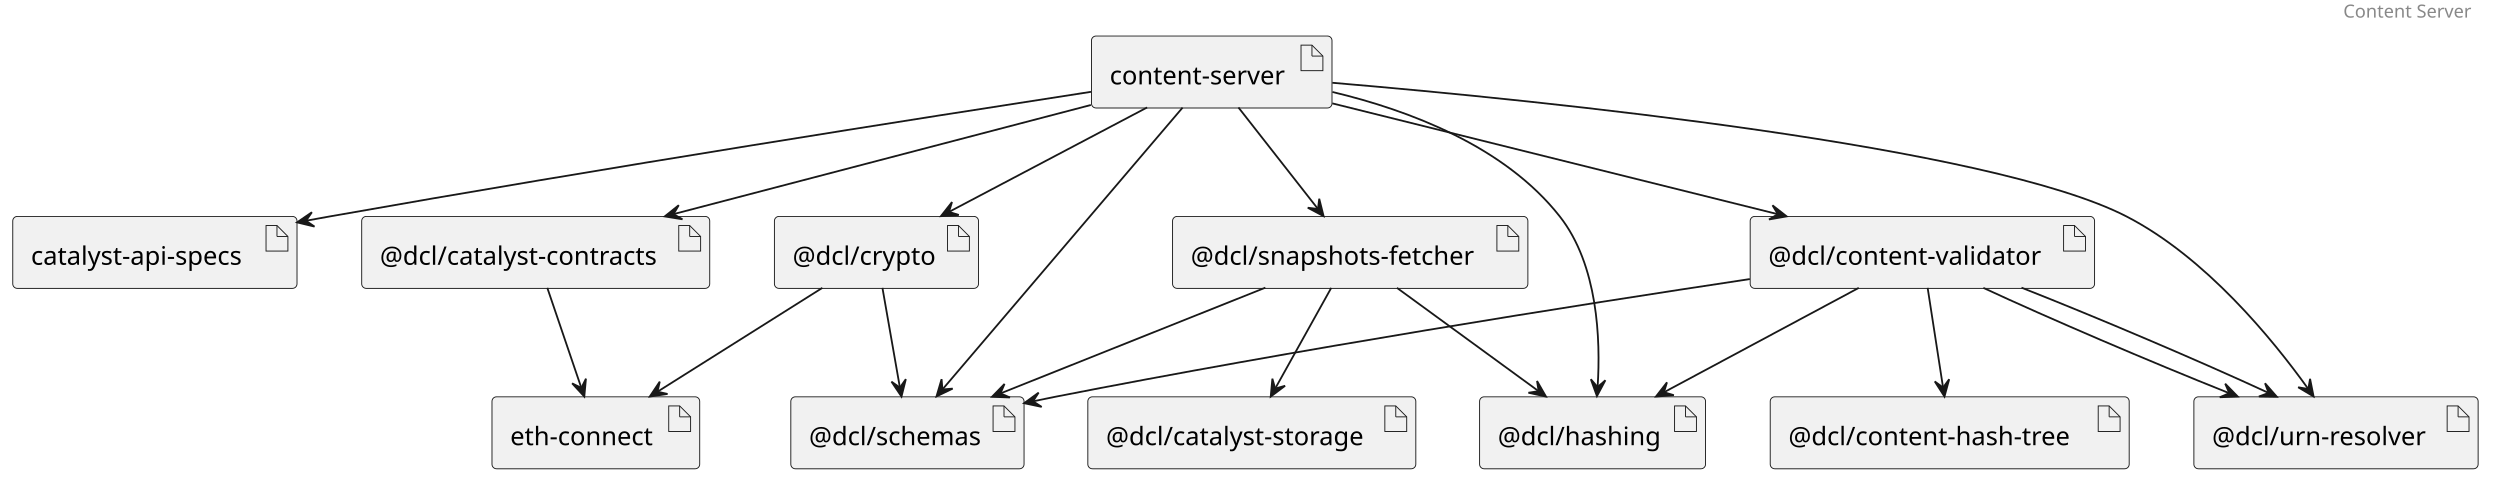
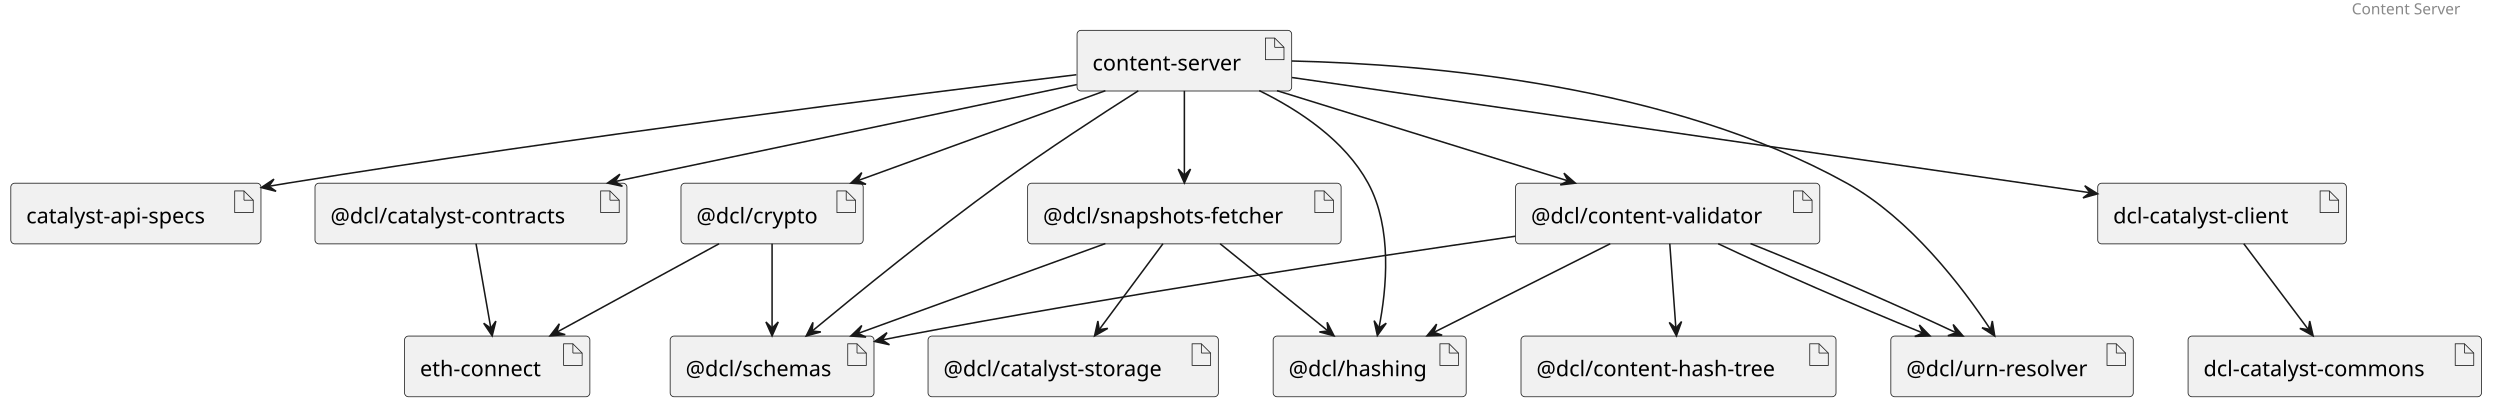
- <svg xmlns="http://www.w3.org/2000/svg" contentStyleType="text/css" height="263px" preserveAspectRatio="none" style="width:1372px;height:263px;background:#FFFFFF;" version="1.1" viewBox="0 0 1372 263" width="1372px" zoomAndPan="magnify">
+ <svg xmlns="http://www.w3.org/2000/svg" contentStyleType="text/css" height="262px" preserveAspectRatio="none" style="width:1619px;height:262px;background:#FFFFFF;" version="1.1" viewBox="0 0 1619 262" width="1619px" zoomAndPan="magnify">
  <defs />
  <g>
-     <rect height="11.777" style="stroke:#00000000;stroke-width:1.0;fill:none;" width="72" x="1286" y="0" />
-     <text fill="#888888" font-family="sans-serif" font-size="10" lengthAdjust="spacing" textLength="72" x="1286" y="9.668">Content Server</text>
+     <rect height="11.641" style="stroke:#00000000;stroke-width:1.0;fill:none;" width="82" x="1523" y="0" />
+     <text fill="#888888" font-family="sans-serif" font-size="10" lengthAdjust="spacing" textLength="82" x="1523" y="9.282">Content Server</text>
    <g id="elem_contentserver">
-       <rect fill="#F1F1F1" height="39.488" rx="2.5" ry="2.5" style="stroke:#181818;stroke-width:0.5;" width="132" x="599" y="19.777" />
-       <polygon fill="#F1F1F1" points="714,24.777,714,38.777,726,38.777,726,30.777,720,24.777,714,24.777" style="stroke:#181818;stroke-width:0.5;" />
-       <line style="stroke:#181818;stroke-width:0.5;" x1="720" x2="720" y1="24.777" y2="30.777" />
-       <line style="stroke:#181818;stroke-width:0.5;" x1="726" x2="720" y1="30.777" y2="30.777" />
-       <text fill="#000000" font-family="sans-serif" font-size="14" lengthAdjust="spacing" textLength="102" x="609" y="46.312">content-server</text>
+       <rect fill="#F1F1F1" height="39.297" rx="2.5" ry="2.5" style="stroke:#181818;stroke-width:0.5;" width="139" x="697.5" y="19.641" />
+       <polygon fill="#F1F1F1" points="819.5,24.641,819.5,38.641,831.5,38.641,831.5,30.641,825.5,24.641,819.5,24.641" style="stroke:#181818;stroke-width:0.5;" />
+       <line style="stroke:#181818;stroke-width:0.5;" x1="825.5" x2="825.5" y1="24.641" y2="30.641" />
+       <line style="stroke:#181818;stroke-width:0.5;" x1="831.5" x2="825.5" y1="30.641" y2="30.641" />
+       <text fill="#000000" font-family="sans-serif" font-size="14" lengthAdjust="spacing" textLength="109" x="707.5" y="45.636">content-server</text>
    </g>
    <g id="elem_catalystapispecs">
-       <rect fill="#F1F1F1" height="39.488" rx="2.5" ry="2.5" style="stroke:#181818;stroke-width:0.5;" width="156" x="7" y="118.777" />
-       <polygon fill="#F1F1F1" points="146,123.777,146,137.777,158,137.777,158,129.777,152,123.777,146,123.777" style="stroke:#181818;stroke-width:0.5;" />
-       <line style="stroke:#181818;stroke-width:0.5;" x1="152" x2="152" y1="123.777" y2="129.777" />
-       <line style="stroke:#181818;stroke-width:0.5;" x1="158" x2="152" y1="129.777" y2="129.777" />
-       <text fill="#000000" font-family="sans-serif" font-size="14" lengthAdjust="spacing" textLength="126" x="17" y="145.312">catalyst-api-specs</text>
+       <rect fill="#F1F1F1" height="39.297" rx="2.5" ry="2.5" style="stroke:#181818;stroke-width:0.5;" width="162" x="7" y="118.641" />
+       <polygon fill="#F1F1F1" points="152,123.641,152,137.641,164,137.641,164,129.641,158,123.641,152,123.641" style="stroke:#181818;stroke-width:0.5;" />
+       <line style="stroke:#181818;stroke-width:0.5;" x1="158" x2="158" y1="123.641" y2="129.641" />
+       <line style="stroke:#181818;stroke-width:0.5;" x1="164" x2="158" y1="129.641" y2="129.641" />
+       <text fill="#000000" font-family="sans-serif" font-size="14" lengthAdjust="spacing" textLength="132" x="17" y="144.636">catalyst-api-specs</text>
    </g>
    <g id="elem_catalystcontracts">
-       <rect fill="#F1F1F1" height="39.488" rx="2.5" ry="2.5" style="stroke:#181818;stroke-width:0.5;" width="191" x="198.5" y="118.777" />
-       <polygon fill="#F1F1F1" points="372.5,123.777,372.5,137.777,384.5,137.777,384.5,129.777,378.5,123.777,372.5,123.777" style="stroke:#181818;stroke-width:0.5;" />
-       <line style="stroke:#181818;stroke-width:0.5;" x1="378.5" x2="378.5" y1="123.777" y2="129.777" />
-       <line style="stroke:#181818;stroke-width:0.5;" x1="384.5" x2="378.5" y1="129.777" y2="129.777" />
-       <text fill="#000000" font-family="sans-serif" font-size="14" lengthAdjust="spacing" textLength="161" x="208.5" y="145.312">@dcl/catalyst-contracts</text>
+       <rect fill="#F1F1F1" height="39.297" rx="2.5" ry="2.5" style="stroke:#181818;stroke-width:0.5;" width="202" x="204" y="118.641" />
+       <polygon fill="#F1F1F1" points="389,123.641,389,137.641,401,137.641,401,129.641,395,123.641,389,123.641" style="stroke:#181818;stroke-width:0.5;" />
+       <line style="stroke:#181818;stroke-width:0.5;" x1="395" x2="395" y1="123.641" y2="129.641" />
+       <line style="stroke:#181818;stroke-width:0.5;" x1="401" x2="395" y1="129.641" y2="129.641" />
+       <text fill="#000000" font-family="sans-serif" font-size="14" lengthAdjust="spacing" textLength="172" x="214" y="144.636">@dcl/catalyst-contracts</text>
    </g>
    <g id="elem_contentvalidator">
-       <rect fill="#F1F1F1" height="39.488" rx="2.5" ry="2.5" style="stroke:#181818;stroke-width:0.5;" width="189" x="960.5" y="118.777" />
-       <polygon fill="#F1F1F1" points="1132.5,123.777,1132.5,137.777,1144.5,137.777,1144.5,129.777,1138.5,123.777,1132.5,123.777" style="stroke:#181818;stroke-width:0.5;" />
-       <line style="stroke:#181818;stroke-width:0.5;" x1="1138.5" x2="1138.5" y1="123.777" y2="129.777" />
-       <line style="stroke:#181818;stroke-width:0.5;" x1="1144.5" x2="1138.5" y1="129.777" y2="129.777" />
-       <text fill="#000000" font-family="sans-serif" font-size="14" lengthAdjust="spacing" textLength="159" x="970.5" y="145.312">@dcl/content-validator</text>
+       <rect fill="#F1F1F1" height="39.297" rx="2.5" ry="2.5" style="stroke:#181818;stroke-width:0.5;" width="197" x="981.5" y="118.641" />
+       <polygon fill="#F1F1F1" points="1161.5,123.641,1161.5,137.641,1173.5,137.641,1173.5,129.641,1167.5,123.641,1161.5,123.641" style="stroke:#181818;stroke-width:0.5;" />
+       <line style="stroke:#181818;stroke-width:0.5;" x1="1167.5" x2="1167.5" y1="123.641" y2="129.641" />
+       <line style="stroke:#181818;stroke-width:0.5;" x1="1173.5" x2="1167.5" y1="129.641" y2="129.641" />
+       <text fill="#000000" font-family="sans-serif" font-size="14" lengthAdjust="spacing" textLength="167" x="991.5" y="144.636">@dcl/content-validator</text>
    </g>
    <g id="elem_crypto">
-       <rect fill="#F1F1F1" height="39.488" rx="2.5" ry="2.5" style="stroke:#181818;stroke-width:0.5;" width="112" x="425" y="118.777" />
-       <polygon fill="#F1F1F1" points="520,123.777,520,137.777,532,137.777,532,129.777,526,123.777,520,123.777" style="stroke:#181818;stroke-width:0.5;" />
-       <line style="stroke:#181818;stroke-width:0.5;" x1="526" x2="526" y1="123.777" y2="129.777" />
-       <line style="stroke:#181818;stroke-width:0.5;" x1="532" x2="526" y1="129.777" y2="129.777" />
-       <text fill="#000000" font-family="sans-serif" font-size="14" lengthAdjust="spacing" textLength="82" x="435" y="145.312">@dcl/crypto</text>
+       <rect fill="#F1F1F1" height="39.297" rx="2.5" ry="2.5" style="stroke:#181818;stroke-width:0.5;" width="118" x="441" y="118.641" />
+       <polygon fill="#F1F1F1" points="542,123.641,542,137.641,554,137.641,554,129.641,548,123.641,542,123.641" style="stroke:#181818;stroke-width:0.5;" />
+       <line style="stroke:#181818;stroke-width:0.5;" x1="548" x2="548" y1="123.641" y2="129.641" />
+       <line style="stroke:#181818;stroke-width:0.5;" x1="554" x2="548" y1="129.641" y2="129.641" />
+       <text fill="#000000" font-family="sans-serif" font-size="14" lengthAdjust="spacing" textLength="88" x="451" y="144.636">@dcl/crypto</text>
    </g>
    <g id="elem_hashing">
-       <rect fill="#F1F1F1" height="39.488" rx="2.5" ry="2.5" style="stroke:#181818;stroke-width:0.5;" width="124" x="812" y="217.777" />
-       <polygon fill="#F1F1F1" points="919,222.777,919,236.777,931,236.777,931,228.777,925,222.777,919,222.777" style="stroke:#181818;stroke-width:0.5;" />
-       <line style="stroke:#181818;stroke-width:0.5;" x1="925" x2="925" y1="222.777" y2="228.777" />
-       <line style="stroke:#181818;stroke-width:0.5;" x1="931" x2="925" y1="228.777" y2="228.777" />
-       <text fill="#000000" font-family="sans-serif" font-size="14" lengthAdjust="spacing" textLength="94" x="822" y="244.312">@dcl/hashing</text>
+       <rect fill="#F1F1F1" height="39.297" rx="2.5" ry="2.5" style="stroke:#181818;stroke-width:0.5;" width="125" x="824.5" y="217.641" />
+       <polygon fill="#F1F1F1" points="932.5,222.641,932.5,236.641,944.5,236.641,944.5,228.641,938.5,222.641,932.5,222.641" style="stroke:#181818;stroke-width:0.5;" />
+       <line style="stroke:#181818;stroke-width:0.5;" x1="938.5" x2="938.5" y1="222.641" y2="228.641" />
+       <line style="stroke:#181818;stroke-width:0.5;" x1="944.5" x2="938.5" y1="228.641" y2="228.641" />
+       <text fill="#000000" font-family="sans-serif" font-size="14" lengthAdjust="spacing" textLength="95" x="834.5" y="243.636">@dcl/hashing</text>
    </g>
    <g id="elem_schemas">
-       <rect fill="#F1F1F1" height="39.488" rx="2.5" ry="2.5" style="stroke:#181818;stroke-width:0.5;" width="128" x="434" y="217.777" />
-       <polygon fill="#F1F1F1" points="545,222.777,545,236.777,557,236.777,557,228.777,551,222.777,545,222.777" style="stroke:#181818;stroke-width:0.5;" />
-       <line style="stroke:#181818;stroke-width:0.5;" x1="551" x2="551" y1="222.777" y2="228.777" />
-       <line style="stroke:#181818;stroke-width:0.5;" x1="557" x2="551" y1="228.777" y2="228.777" />
-       <text fill="#000000" font-family="sans-serif" font-size="14" lengthAdjust="spacing" textLength="98" x="444" y="244.312">@dcl/schemas</text>
+       <rect fill="#F1F1F1" height="39.297" rx="2.5" ry="2.5" style="stroke:#181818;stroke-width:0.5;" width="132" x="434" y="217.641" />
+       <polygon fill="#F1F1F1" points="549,222.641,549,236.641,561,236.641,561,228.641,555,222.641,549,222.641" style="stroke:#181818;stroke-width:0.5;" />
+       <line style="stroke:#181818;stroke-width:0.5;" x1="555" x2="555" y1="222.641" y2="228.641" />
+       <line style="stroke:#181818;stroke-width:0.5;" x1="561" x2="555" y1="228.641" y2="228.641" />
+       <text fill="#000000" font-family="sans-serif" font-size="14" lengthAdjust="spacing" textLength="102" x="444" y="243.636">@dcl/schemas</text>
    </g>
    <g id="elem_snapshotsfetcher">
-       <rect fill="#F1F1F1" height="39.488" rx="2.5" ry="2.5" style="stroke:#181818;stroke-width:0.5;" width="195" x="643.5" y="118.777" />
-       <polygon fill="#F1F1F1" points="821.5,123.777,821.5,137.777,833.5,137.777,833.5,129.777,827.5,123.777,821.5,123.777" style="stroke:#181818;stroke-width:0.5;" />
-       <line style="stroke:#181818;stroke-width:0.5;" x1="827.5" x2="827.5" y1="123.777" y2="129.777" />
-       <line style="stroke:#181818;stroke-width:0.5;" x1="833.5" x2="827.5" y1="129.777" y2="129.777" />
-       <text fill="#000000" font-family="sans-serif" font-size="14" lengthAdjust="spacing" textLength="165" x="653.5" y="145.312">@dcl/snapshots-fetcher</text>
+       <rect fill="#F1F1F1" height="39.297" rx="2.5" ry="2.5" style="stroke:#181818;stroke-width:0.5;" width="203" x="665.5" y="118.641" />
+       <polygon fill="#F1F1F1" points="851.5,123.641,851.5,137.641,863.5,137.641,863.5,129.641,857.5,123.641,851.5,123.641" style="stroke:#181818;stroke-width:0.5;" />
+       <line style="stroke:#181818;stroke-width:0.5;" x1="857.5" x2="857.5" y1="123.641" y2="129.641" />
+       <line style="stroke:#181818;stroke-width:0.5;" x1="863.5" x2="857.5" y1="129.641" y2="129.641" />
+       <text fill="#000000" font-family="sans-serif" font-size="14" lengthAdjust="spacing" textLength="173" x="675.5" y="144.636">@dcl/snapshots-fetcher</text>
    </g>
    <g id="elem_urnresolver">
-       <rect fill="#F1F1F1" height="39.488" rx="2.5" ry="2.5" style="stroke:#181818;stroke-width:0.5;" width="156" x="1204" y="217.777" />
-       <polygon fill="#F1F1F1" points="1343,222.777,1343,236.777,1355,236.777,1355,228.777,1349,222.777,1343,222.777" style="stroke:#181818;stroke-width:0.5;" />
-       <line style="stroke:#181818;stroke-width:0.5;" x1="1349" x2="1349" y1="222.777" y2="228.777" />
-       <line style="stroke:#181818;stroke-width:0.5;" x1="1355" x2="1349" y1="228.777" y2="228.777" />
-       <text fill="#000000" font-family="sans-serif" font-size="14" lengthAdjust="spacing" textLength="126" x="1214" y="244.312">@dcl/urn-resolver</text>
+       <rect fill="#F1F1F1" height="39.297" rx="2.5" ry="2.5" style="stroke:#181818;stroke-width:0.5;" width="157" x="1224.5" y="217.641" />
+       <polygon fill="#F1F1F1" points="1364.5,222.641,1364.5,236.641,1376.5,236.641,1376.5,228.641,1370.5,222.641,1364.5,222.641" style="stroke:#181818;stroke-width:0.5;" />
+       <line style="stroke:#181818;stroke-width:0.5;" x1="1370.5" x2="1370.5" y1="222.641" y2="228.641" />
+       <line style="stroke:#181818;stroke-width:0.5;" x1="1376.5" x2="1370.5" y1="228.641" y2="228.641" />
+       <text fill="#000000" font-family="sans-serif" font-size="14" lengthAdjust="spacing" textLength="127" x="1234.5" y="243.636">@dcl/urn-resolver</text>
    </g>
    <g id="elem_ethconnect">
-       <rect fill="#F1F1F1" height="39.488" rx="2.5" ry="2.5" style="stroke:#181818;stroke-width:0.5;" width="114" x="270" y="217.777" />
-       <polygon fill="#F1F1F1" points="367,222.777,367,236.777,379,236.777,379,228.777,373,222.777,367,222.777" style="stroke:#181818;stroke-width:0.5;" />
-       <line style="stroke:#181818;stroke-width:0.5;" x1="373" x2="373" y1="222.777" y2="228.777" />
-       <line style="stroke:#181818;stroke-width:0.5;" x1="379" x2="373" y1="228.777" y2="228.777" />
-       <text fill="#000000" font-family="sans-serif" font-size="14" lengthAdjust="spacing" textLength="84" x="280" y="244.312">eth-connect</text>
+       <rect fill="#F1F1F1" height="39.297" rx="2.5" ry="2.5" style="stroke:#181818;stroke-width:0.5;" width="120" x="262" y="217.641" />
+       <polygon fill="#F1F1F1" points="365,222.641,365,236.641,377,236.641,377,228.641,371,222.641,365,222.641" style="stroke:#181818;stroke-width:0.5;" />
+       <line style="stroke:#181818;stroke-width:0.5;" x1="371" x2="371" y1="222.641" y2="228.641" />
+       <line style="stroke:#181818;stroke-width:0.5;" x1="377" x2="371" y1="228.641" y2="228.641" />
+       <text fill="#000000" font-family="sans-serif" font-size="14" lengthAdjust="spacing" textLength="90" x="272" y="243.636">eth-connect</text>
    </g>
    <g id="elem_contenthashtree">
-       <rect fill="#F1F1F1" height="39.488" rx="2.5" ry="2.5" style="stroke:#181818;stroke-width:0.5;" width="197" x="971.5" y="217.777" />
-       <polygon fill="#F1F1F1" points="1151.5,222.777,1151.5,236.777,1163.5,236.777,1163.5,228.777,1157.5,222.777,1151.5,222.777" style="stroke:#181818;stroke-width:0.5;" />
-       <line style="stroke:#181818;stroke-width:0.5;" x1="1157.5" x2="1157.5" y1="222.777" y2="228.777" />
-       <line style="stroke:#181818;stroke-width:0.5;" x1="1163.5" x2="1157.5" y1="228.777" y2="228.777" />
-       <text fill="#000000" font-family="sans-serif" font-size="14" lengthAdjust="spacing" textLength="167" x="981.5" y="244.312">@dcl/content-hash-tree</text>
+       <rect fill="#F1F1F1" height="39.297" rx="2.5" ry="2.5" style="stroke:#181818;stroke-width:0.5;" width="204" x="985" y="217.641" />
+       <polygon fill="#F1F1F1" points="1172,222.641,1172,236.641,1184,236.641,1184,228.641,1178,222.641,1172,222.641" style="stroke:#181818;stroke-width:0.5;" />
+       <line style="stroke:#181818;stroke-width:0.5;" x1="1178" x2="1178" y1="222.641" y2="228.641" />
+       <line style="stroke:#181818;stroke-width:0.5;" x1="1184" x2="1178" y1="228.641" y2="228.641" />
+       <text fill="#000000" font-family="sans-serif" font-size="14" lengthAdjust="spacing" textLength="174" x="995" y="243.636">@dcl/content-hash-tree</text>
    </g>
    <g id="elem_catalyststorage">
-       <rect fill="#F1F1F1" height="39.488" rx="2.5" ry="2.5" style="stroke:#181818;stroke-width:0.5;" width="180" x="597" y="217.777" />
-       <polygon fill="#F1F1F1" points="760,222.777,760,236.777,772,236.777,772,228.777,766,222.777,760,222.777" style="stroke:#181818;stroke-width:0.5;" />
-       <line style="stroke:#181818;stroke-width:0.5;" x1="766" x2="766" y1="222.777" y2="228.777" />
-       <line style="stroke:#181818;stroke-width:0.5;" x1="772" x2="766" y1="228.777" y2="228.777" />
-       <text fill="#000000" font-family="sans-serif" font-size="14" lengthAdjust="spacing" textLength="150" x="607" y="244.312">@dcl/catalyst-storage</text>
+       <rect fill="#F1F1F1" height="39.297" rx="2.5" ry="2.5" style="stroke:#181818;stroke-width:0.5;" width="188" x="601" y="217.641" />
+       <polygon fill="#F1F1F1" points="772,222.641,772,236.641,784,236.641,784,228.641,778,222.641,772,222.641" style="stroke:#181818;stroke-width:0.5;" />
+       <line style="stroke:#181818;stroke-width:0.5;" x1="778" x2="778" y1="222.641" y2="228.641" />
+       <line style="stroke:#181818;stroke-width:0.5;" x1="784" x2="778" y1="228.641" y2="228.641" />
+       <text fill="#000000" font-family="sans-serif" font-size="14" lengthAdjust="spacing" textLength="158" x="611" y="243.636">@dcl/catalyst-storage</text>
+     </g>
+     <g id="elem_catalystclient">
+       <rect fill="#F1F1F1" height="39.297" rx="2.5" ry="2.5" style="stroke:#181818;stroke-width:0.5;" width="161" x="1358.5" y="118.641" />
+       <polygon fill="#F1F1F1" points="1502.5,123.641,1502.5,137.641,1514.5,137.641,1514.5,129.641,1508.5,123.641,1502.5,123.641" style="stroke:#181818;stroke-width:0.5;" />
+       <line style="stroke:#181818;stroke-width:0.5;" x1="1508.5" x2="1508.5" y1="123.641" y2="129.641" />
+       <line style="stroke:#181818;stroke-width:0.5;" x1="1514.5" x2="1508.5" y1="129.641" y2="129.641" />
+       <text fill="#000000" font-family="sans-serif" font-size="14" lengthAdjust="spacing" textLength="131" x="1368.5" y="144.636">dcl-catalyst-client</text>
+     </g>
+     <g id="elem_catalystcommons">
+       <rect fill="#F1F1F1" height="39.297" rx="2.5" ry="2.5" style="stroke:#181818;stroke-width:0.5;" width="190" x="1417" y="217.641" />
+       <polygon fill="#F1F1F1" points="1590,222.641,1590,236.641,1602,236.641,1602,228.641,1596,222.641,1590,222.641" style="stroke:#181818;stroke-width:0.5;" />
+       <line style="stroke:#181818;stroke-width:0.5;" x1="1596" x2="1596" y1="222.641" y2="228.641" />
+       <line style="stroke:#181818;stroke-width:0.5;" x1="1602" x2="1596" y1="228.641" y2="228.641" />
+       <text fill="#000000" font-family="sans-serif" font-size="14" lengthAdjust="spacing" textLength="160" x="1427" y="243.636">dcl-catalyst-commons</text>
    </g>
    <g id="link_contentserver_catalystapispecs">
-       <path d="M598.74,50.387 C505.42,64.777 329.98,92.347 181,118.777 C176.8,119.527 172.49,120.297 168.15,121.097 " fill="none" id="contentserver-to-catalystapispecs" style="stroke:#181818;stroke-width:1.0;" />
-       <polygon fill="#181818" points="163.03,122.037,172.603,124.351,167.948,121.137,171.162,116.481,163.03,122.037" style="stroke:#181818;stroke-width:1.0;" />
+       <path d="M697.068,48.391 C587.757,61.557 369.874,88.885 186,118.641 C182.154,119.263 178.228,119.919 174.264,120.598 " fill="none" id="contentserver-to-catalystapispecs" style="stroke:#181818;stroke-width:1.0;" />
+       <polygon fill="#181818" points="169.226,121.469,178.776,123.875,174.153,120.616,177.412,115.992,169.226,121.469" style="stroke:#181818;stroke-width:1.0;" />
    </g>
    <g id="link_contentserver_catalystcontracts">
-       <path d="M598.67,57.617 C534.48,74.397 437.28,99.817 370,117.407 " fill="none" id="contentserver-to-catalystcontracts" style="stroke:#181818;stroke-width:1.0;" />
-       <polygon fill="#181818" points="364.81,118.767,374.531,120.351,369.646,117.498,372.499,112.613,364.81,118.767" style="stroke:#181818;stroke-width:1.0;" />
+       <path d="M697.334,54.768 C617.671,71.494 486.878,98.955 398.423,117.526 " fill="none" id="contentserver-to-catalystcontracts" style="stroke:#181818;stroke-width:1.0;" />
+       <polygon fill="#181818" points="393.453,118.57,403.083,120.633,398.346,117.541,401.438,112.804,393.453,118.57" style="stroke:#181818;stroke-width:1.0;" />
    </g>
    <g id="link_contentserver_contentvalidator">
-       <path d="M731.16,56.727 C798.65,73.517 903.4,99.577 975.39,117.477 " fill="none" id="contentserver-to-contentvalidator" style="stroke:#181818;stroke-width:1.0;" />
-       <polygon fill="#181818" points="980.52,118.747,972.759,112.684,975.669,117.535,970.819,120.445,980.52,118.747" style="stroke:#181818;stroke-width:1.0;" />
+       <path d="M826.979,58.729 C880.912,75.443 959.935,99.932 1015.28,117.084 " fill="none" id="contentserver-to-contentvalidator" style="stroke:#181818;stroke-width:1.0;" />
+       <polygon fill="#181818" points="1020.22,118.616,1012.814,112.123,1015.446,117.131,1010.438,119.762,1020.22,118.616" style="stroke:#181818;stroke-width:1.0;" />
    </g>
    <g id="link_contentserver_crypto">
-       <path d="M629.52,58.977 C598.47,75.347 553.38,99.117 521.04,116.167 " fill="none" id="contentserver-to-crypto" style="stroke:#181818;stroke-width:1.0;" />
-       <polygon fill="#181818" points="516.37,118.627,526.197,117.966,520.792,116.294,522.464,110.89,516.37,118.627" style="stroke:#181818;stroke-width:1.0;" />
+       <path d="M715.836,58.729 C670.014,75.376 602.962,99.735 555.78,116.876 " fill="none" id="contentserver-to-crypto" style="stroke:#181818;stroke-width:1.0;" />
+       <polygon fill="#181818" points="550.991,118.616,560.816,119.303,555.691,116.909,558.085,111.783,550.991,118.616" style="stroke:#181818;stroke-width:1.0;" />
    </g>
    <g id="link_contentserver_hashing">
-       <path d="M731.23,50.477 C773.45,60.547 825.75,80.307 856,118.777 C876.96,145.427 878.43,186.277 876.79,212.117 " fill="none" id="contentserver-to-hashing" style="stroke:#181818;stroke-width:1.0;" />
-       <polygon fill="#181818" points="876.4,217.387,881.033,208.696,876.757,212.4,873.053,208.125,876.4,217.387" style="stroke:#181818;stroke-width:1.0;" />
+       <path d="M815.453,58.667 C841.347,71.339 870.924,90.919 886,118.641 C901.832,147.754 897.974,187.231 893.04,212.197 " fill="none" id="contentserver-to-hashing" style="stroke:#181818;stroke-width:1.0;" />
+       <polygon fill="#181818" points="891.978,217.295,897.73,209.301,892.998,212.401,889.899,207.669,891.978,217.295" style="stroke:#181818;stroke-width:1.0;" />
    </g>
    <g id="link_contentserver_schemas">
-       <path d="M648.99,59.067 C618.19,95.217 550.8,174.307 517.47,213.427 " fill="none" id="contentserver-to-schemas" style="stroke:#181818;stroke-width:1.0;" />
-       <polygon fill="#181818" points="513.96,217.537,522.837,213.271,517.199,213.728,516.742,208.09,513.96,217.537" style="stroke:#181818;stroke-width:1.0;" />
+       <path d="M737.169,58.79 C712.8,74.269 677.661,97.147 648,118.641 C604.196,150.384 555.42,189.982 526.25,214.148 " fill="none" id="contentserver-to-schemas" style="stroke:#181818;stroke-width:1.0;" />
+       <polygon fill="#181818" points="522.091,217.598,531.571,214.929,525.939,214.405,526.463,208.773,522.091,217.598" style="stroke:#181818;stroke-width:1.0;" />
    </g>
    <g id="link_contentserver_snapshotsfetcher">
-       <path d="M679.65,58.977 C692.06,74.817 709.89,97.567 723.13,114.467 " fill="none" id="contentserver-to-snapshotsfetcher" style="stroke:#181818;stroke-width:1.0;" />
-       <polygon fill="#181818" points="726.39,118.627,723.993,109.075,723.308,114.69,717.693,114.005,726.39,118.627" style="stroke:#181818;stroke-width:1.0;" />
+       <path d="M767,58.844 C767,74.41 767,96.662 767,113.468 " fill="none" id="contentserver-to-snapshotsfetcher" style="stroke:#181818;stroke-width:1.0;" />
+       <polygon fill="#181818" points="767,118.496,771,109.496,767,113.496,763,109.496,767,118.496" style="stroke:#181818;stroke-width:1.0;" />
    </g>
    <g id="link_contentserver_urnresolver">
-       <path d="M731.17,45.427 C849.53,55.487 1092.11,80.207 1167,118.777 C1210.36,141.107 1247.07,185.967 1266.69,213.347 " fill="none" id="contentserver-to-urnresolver" style="stroke:#181818;stroke-width:1.0;" />
-       <polygon fill="#181818" points="1269.69,217.577,1267.765,207.918,1266.805,213.493,1261.231,212.534,1269.69,217.577" style="stroke:#181818;stroke-width:1.0;" />
+       <path d="M836.54,39.495 C925.363,41.543 1081.3,54.997 1196,118.641 C1237.22,141.512 1271.08,186.194 1289.04,213.385 " fill="none" id="contentserver-to-urnresolver" style="stroke:#181818;stroke-width:1.0;" />
+       <polygon fill="#181818" points="1291.79,217.593,1290.22,207.87,1289.057,213.406,1283.521,212.242,1291.79,217.593" style="stroke:#181818;stroke-width:1.0;" />
+     </g>
+     <g id="link_contentserver_catalystclient">
+       <path d="M836.699,50.202 C960.594,68.085 1218.76,105.35 1353.29,124.77 " fill="none" id="contentserver-to-catalystclient" style="stroke:#181818;stroke-width:1.0;" />
+       <polygon fill="#181818" points="1358.42,125.51,1350.084,120.265,1353.471,124.795,1348.941,128.183,1358.42,125.51" style="stroke:#181818;stroke-width:1.0;" />
+     </g>
+     <g id="link_catalystclient_catalystcommons">
+       <path d="M1453.08,157.843 C1464.99,173.678 1482.12,196.431 1494.84,213.332 " fill="none" id="catalystclient-to-catalystcommons" style="stroke:#181818;stroke-width:1.0;" />
+       <polygon fill="#181818" points="1497.97,217.495,1495.76,207.898,1494.966,213.499,1489.365,212.704,1497.97,217.495" style="stroke:#181818;stroke-width:1.0;" />
    </g>
    <g id="link_catalystcontracts_ethconnect">
-       <path d="M300.36,157.977 C305.66,173.547 313.23,195.797 318.95,212.607 " fill="none" id="catalystcontracts-to-ethconnect" style="stroke:#181818;stroke-width:1.0;" />
-       <polygon fill="#181818" points="320.66,217.627,321.564,207.82,319.057,212.891,313.986,210.384,320.66,217.627" style="stroke:#181818;stroke-width:1.0;" />
+       <path d="M308.278,157.843 C311.006,173.409 314.906,195.662 317.851,212.468 " fill="none" id="catalystcontracts-to-ethconnect" style="stroke:#181818;stroke-width:1.0;" />
+       <polygon fill="#181818" points="318.732,217.495,321.118,207.94,317.869,212.571,313.239,209.321,318.732,217.495" style="stroke:#181818;stroke-width:1.0;" />
    </g>
    <g id="link_contentvalidator_contenthashtree">
-       <path d="M1057.89,157.977 C1060.3,173.547 1063.74,195.797 1066.34,212.607 " fill="none" id="contentvalidator-to-contenthashtree" style="stroke:#181818;stroke-width:1.0;" />
-       <polygon fill="#181818" points="1067.12,217.627,1069.711,208.125,1066.363,212.685,1061.803,209.337,1067.12,217.627" style="stroke:#181818;stroke-width:1.0;" />
+       <path d="M1081.35,157.843 C1082.47,173.409 1084.08,195.662 1085.29,212.468 " fill="none" id="contentvalidator-to-contenthashtree" style="stroke:#181818;stroke-width:1.0;" />
+       <polygon fill="#181818" points="1085.65,217.495,1088.991,208.231,1085.29,212.508,1081.012,208.807,1085.65,217.495" style="stroke:#181818;stroke-width:1.0;" />
    </g>
    <g id="link_contentvalidator_hashing">
-       <path d="M1020.1,157.977 C989.55,174.347 945.2,198.117 913.39,215.167 " fill="none" id="contentvalidator-to-hashing" style="stroke:#181818;stroke-width:1.0;" />
-       <polygon fill="#181818" points="908.79,217.627,918.611,216.892,913.195,215.261,914.825,209.844,908.79,217.627" style="stroke:#181818;stroke-width:1.0;" />
+       <path d="M1042.79,157.843 C1010.08,174.282 962.537,198.176 928.586,215.24 " fill="none" id="contentvalidator-to-hashing" style="stroke:#181818;stroke-width:1.0;" />
+       <polygon fill="#181818" points="924.098,217.495,933.936,217.03,928.566,215.251,930.345,209.881,924.098,217.495" style="stroke:#181818;stroke-width:1.0;" />
    </g>
    <g id="link_contentvalidator_schemas">
-       <path d="M960.32,153.147 C864.04,167.657 710.7,191.907 579,217.777 C575.12,218.537 571.14,219.347 567.13,220.197 " fill="none" id="contentvalidator-to-schemas" style="stroke:#181818;stroke-width:1.0;" />
-       <polygon fill="#181818" points="562.03,221.267,571.667,223.3,566.92,220.224,569.997,215.477,562.03,221.267" style="stroke:#181818;stroke-width:1.0;" />
+       <path d="M981.356,152.978 C881.047,167.464 721.278,191.685 584,217.641 C579.887,218.418 575.668,219.247 571.414,220.107 " fill="none" id="contentvalidator-to-schemas" style="stroke:#181818;stroke-width:1.0;" />
+       <polygon fill="#181818" points="566.41,221.13,576.029,223.246,571.309,220.129,574.427,215.409,566.41,221.13" style="stroke:#181818;stroke-width:1.0;" />
    </g>
    <g id="link_contentvalidator_urnresolver">
-       <path d="M1088.46,157.977 C1124.03,174.517 1180.28,198.607 1223.17,215.687 " fill="none" id="contentvalidator-to-urnresolver" style="stroke:#181818;stroke-width:1.0;" />
-       <polygon fill="#181818" points="1228.07,217.627,1221.192,210.578,1223.426,215.775,1218.228,218.009,1228.07,217.627" style="stroke:#181818;stroke-width:1.0;" />
+       <path d="M1112.69,157.843 C1147.57,174.382 1202.84,198.469 1245.02,215.552 " fill="none" id="contentvalidator-to-urnresolver" style="stroke:#181818;stroke-width:1.0;" />
+       <polygon fill="#181818" points="1249.84,217.495,1242.972,210.436,1245.198,215.637,1239.998,217.863,1249.84,217.495" style="stroke:#181818;stroke-width:1.0;" />
    </g>
    <g id="link_contentvalidator_urnresolver">
-       <path d="M1109.39,157.867 C1151.29,174.347 1207.68,198.377 1244.67,215.487 " fill="none" id="contentvalidator-to-urnresolver-1" style="stroke:#181818;stroke-width:1.0;" />
-       <polygon fill="#181818" points="1249.53,217.757,1243.048,210.342,1244.994,215.654,1239.682,217.6,1249.53,217.757" style="stroke:#181818;stroke-width:1.0;" />
+       <path d="M1133.63,157.728 C1174.84,174.207 1230.24,198.244 1266.52,215.354 " fill="none" id="contentvalidator-to-urnresolver-1" style="stroke:#181818;stroke-width:1.0;" />
+       <polygon fill="#181818" points="1271.29,217.616,1264.873,210.145,1266.772,215.473,1261.444,217.373,1271.29,217.616" style="stroke:#181818;stroke-width:1.0;" />
    </g>
    <g id="link_crypto_schemas">
-       <path d="M484.28,157.977 C487.01,173.547 490.91,195.797 493.85,212.607 " fill="none" id="crypto-to-schemas" style="stroke:#181818;stroke-width:1.0;" />
-       <polygon fill="#181818" points="494.73,217.627,497.124,208.074,493.871,212.702,489.243,209.448,494.73,217.627" style="stroke:#181818;stroke-width:1.0;" />
+       <path d="M500,157.843 C500,173.409 500,195.662 500,212.468 " fill="none" id="crypto-to-schemas" style="stroke:#181818;stroke-width:1.0;" />
+       <polygon fill="#181818" points="500,217.495,504,208.495,500,212.495,496,208.495,500,217.495" style="stroke:#181818;stroke-width:1.0;" />
    </g>
    <g id="link_crypto_ethconnect">
-       <path d="M451.31,157.977 C425.42,174.287 387.89,197.927 360.85,214.957 " fill="none" id="crypto-to-ethconnect" style="stroke:#181818;stroke-width:1.0;" />
-       <polygon fill="#181818" points="356.6,217.627,366.345,216.202,360.827,214.957,362.072,209.439,356.6,217.627" style="stroke:#181818;stroke-width:1.0;" />
+       <path d="M465.68,157.843 C435.638,174.214 392.024,197.982 360.738,215.03 " fill="none" id="crypto-to-ethconnect" style="stroke:#181818;stroke-width:1.0;" />
+       <polygon fill="#181818" points="356.215,217.495,366.032,216.701,360.605,215.103,362.203,209.676,356.215,217.495" style="stroke:#181818;stroke-width:1.0;" />
    </g>
    <g id="link_snapshotsfetcher_catalyststorage">
-       <path d="M730.59,157.977 C721.85,173.677 709.32,196.187 699.94,213.037 " fill="none" id="snapshotsfetcher-to-catalyststorage" style="stroke:#181818;stroke-width:1.0;" />
-       <polygon fill="#181818" points="697.38,217.627,705.262,211.722,699.819,213.263,698.279,207.82,697.38,217.627" style="stroke:#181818;stroke-width:1.0;" />
+       <path d="M753.118,157.843 C741.364,173.678 724.475,196.431 711.93,213.332 " fill="none" id="snapshotsfetcher-to-catalyststorage" style="stroke:#181818;stroke-width:1.0;" />
+       <polygon fill="#181818" points="708.84,217.495,717.416,212.653,711.82,213.481,710.993,207.885,708.84,217.495" style="stroke:#181818;stroke-width:1.0;" />
    </g>
    <g id="link_snapshotsfetcher_hashing">
-       <path d="M766.64,157.977 C788.82,174.147 820.88,197.537 844.19,214.537 " fill="none" id="snapshotsfetcher-to-hashing" style="stroke:#181818;stroke-width:1.0;" />
-       <polygon fill="#181818" points="848.43,217.627,843.527,209.085,844.394,214.675,838.804,215.542,848.43,217.627" style="stroke:#181818;stroke-width:1.0;" />
+       <path d="M790.137,157.843 C810.058,173.946 838.831,197.204 859.84,214.187 " fill="none" id="snapshotsfetcher-to-hashing" style="stroke:#181818;stroke-width:1.0;" />
+       <polygon fill="#181818" points="863.934,217.495,859.449,208.727,860.045,214.352,854.42,214.949,863.934,217.495" style="stroke:#181818;stroke-width:1.0;" />
    </g>
    <g id="link_snapshotsfetcher_schemas">
-       <path d="M694.43,157.867 C652.9,174.447 592.2,198.677 549.29,215.807 " fill="none" id="snapshotsfetcher-to-schemas" style="stroke:#181818;stroke-width:1.0;" />
-       <polygon fill="#181818" points="544.41,217.757,554.252,218.129,549.052,215.9,551.281,210.701,544.41,217.757" style="stroke:#181818;stroke-width:1.0;" />
+       <path d="M715.836,157.728 C670.014,174.375 602.962,198.735 555.78,215.876 " fill="none" id="snapshotsfetcher-to-schemas" style="stroke:#181818;stroke-width:1.0;" />
+       <polygon fill="#181818" points="550.991,217.616,560.816,218.302,555.691,215.909,558.084,210.783,550.991,217.616" style="stroke:#181818;stroke-width:1.0;" />
    </g>
  </g>
</svg>
